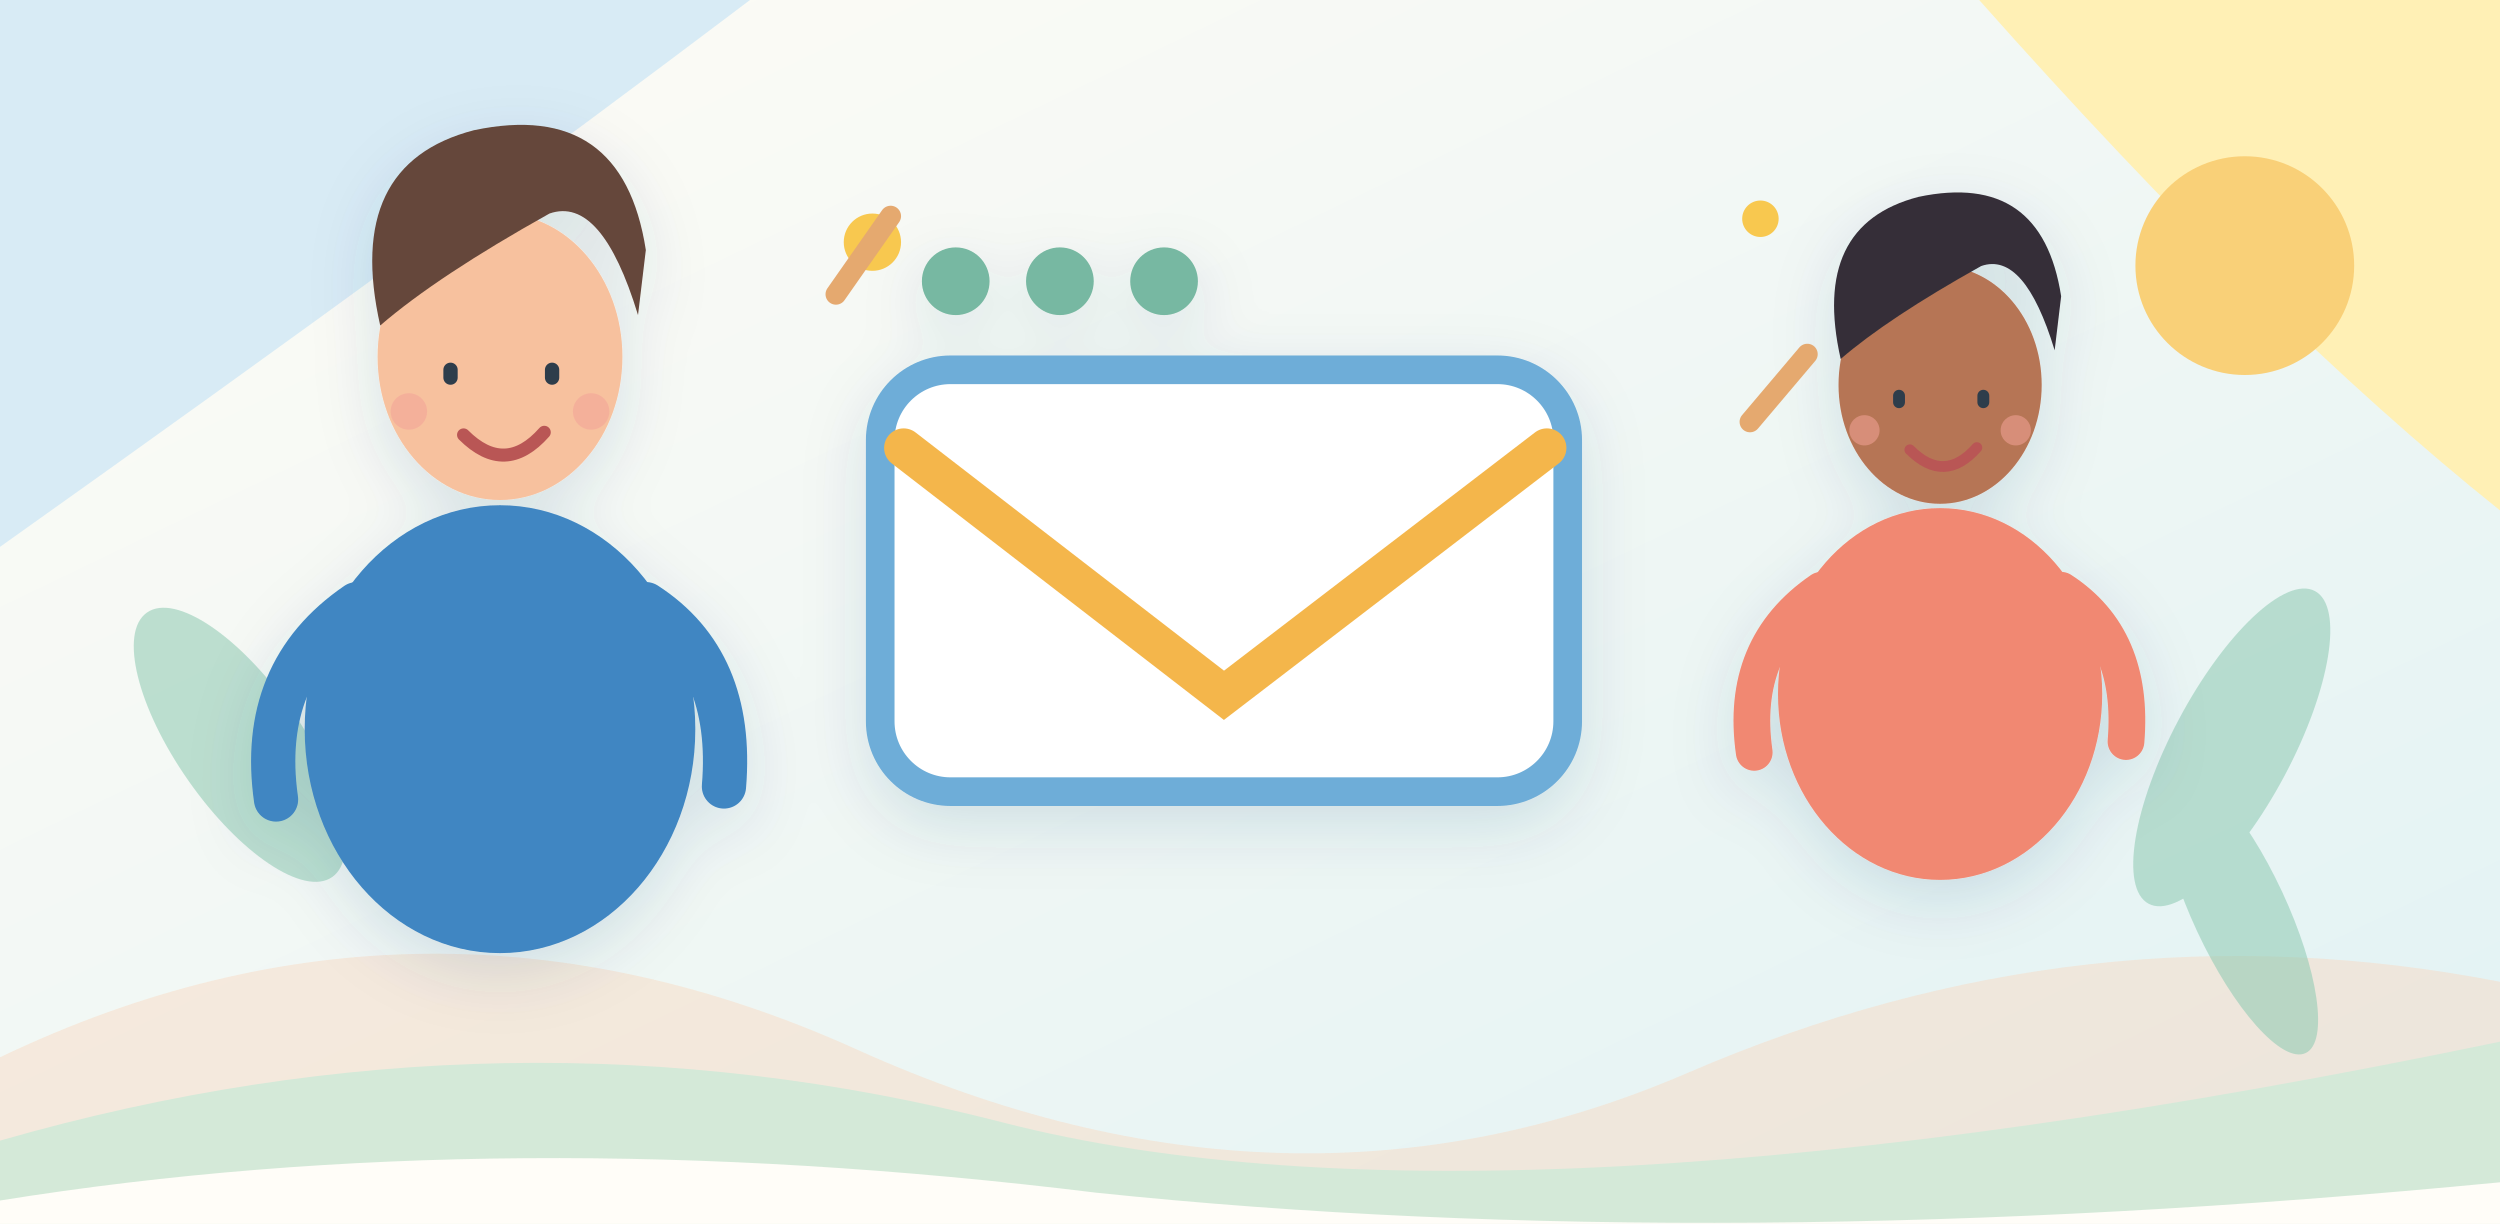
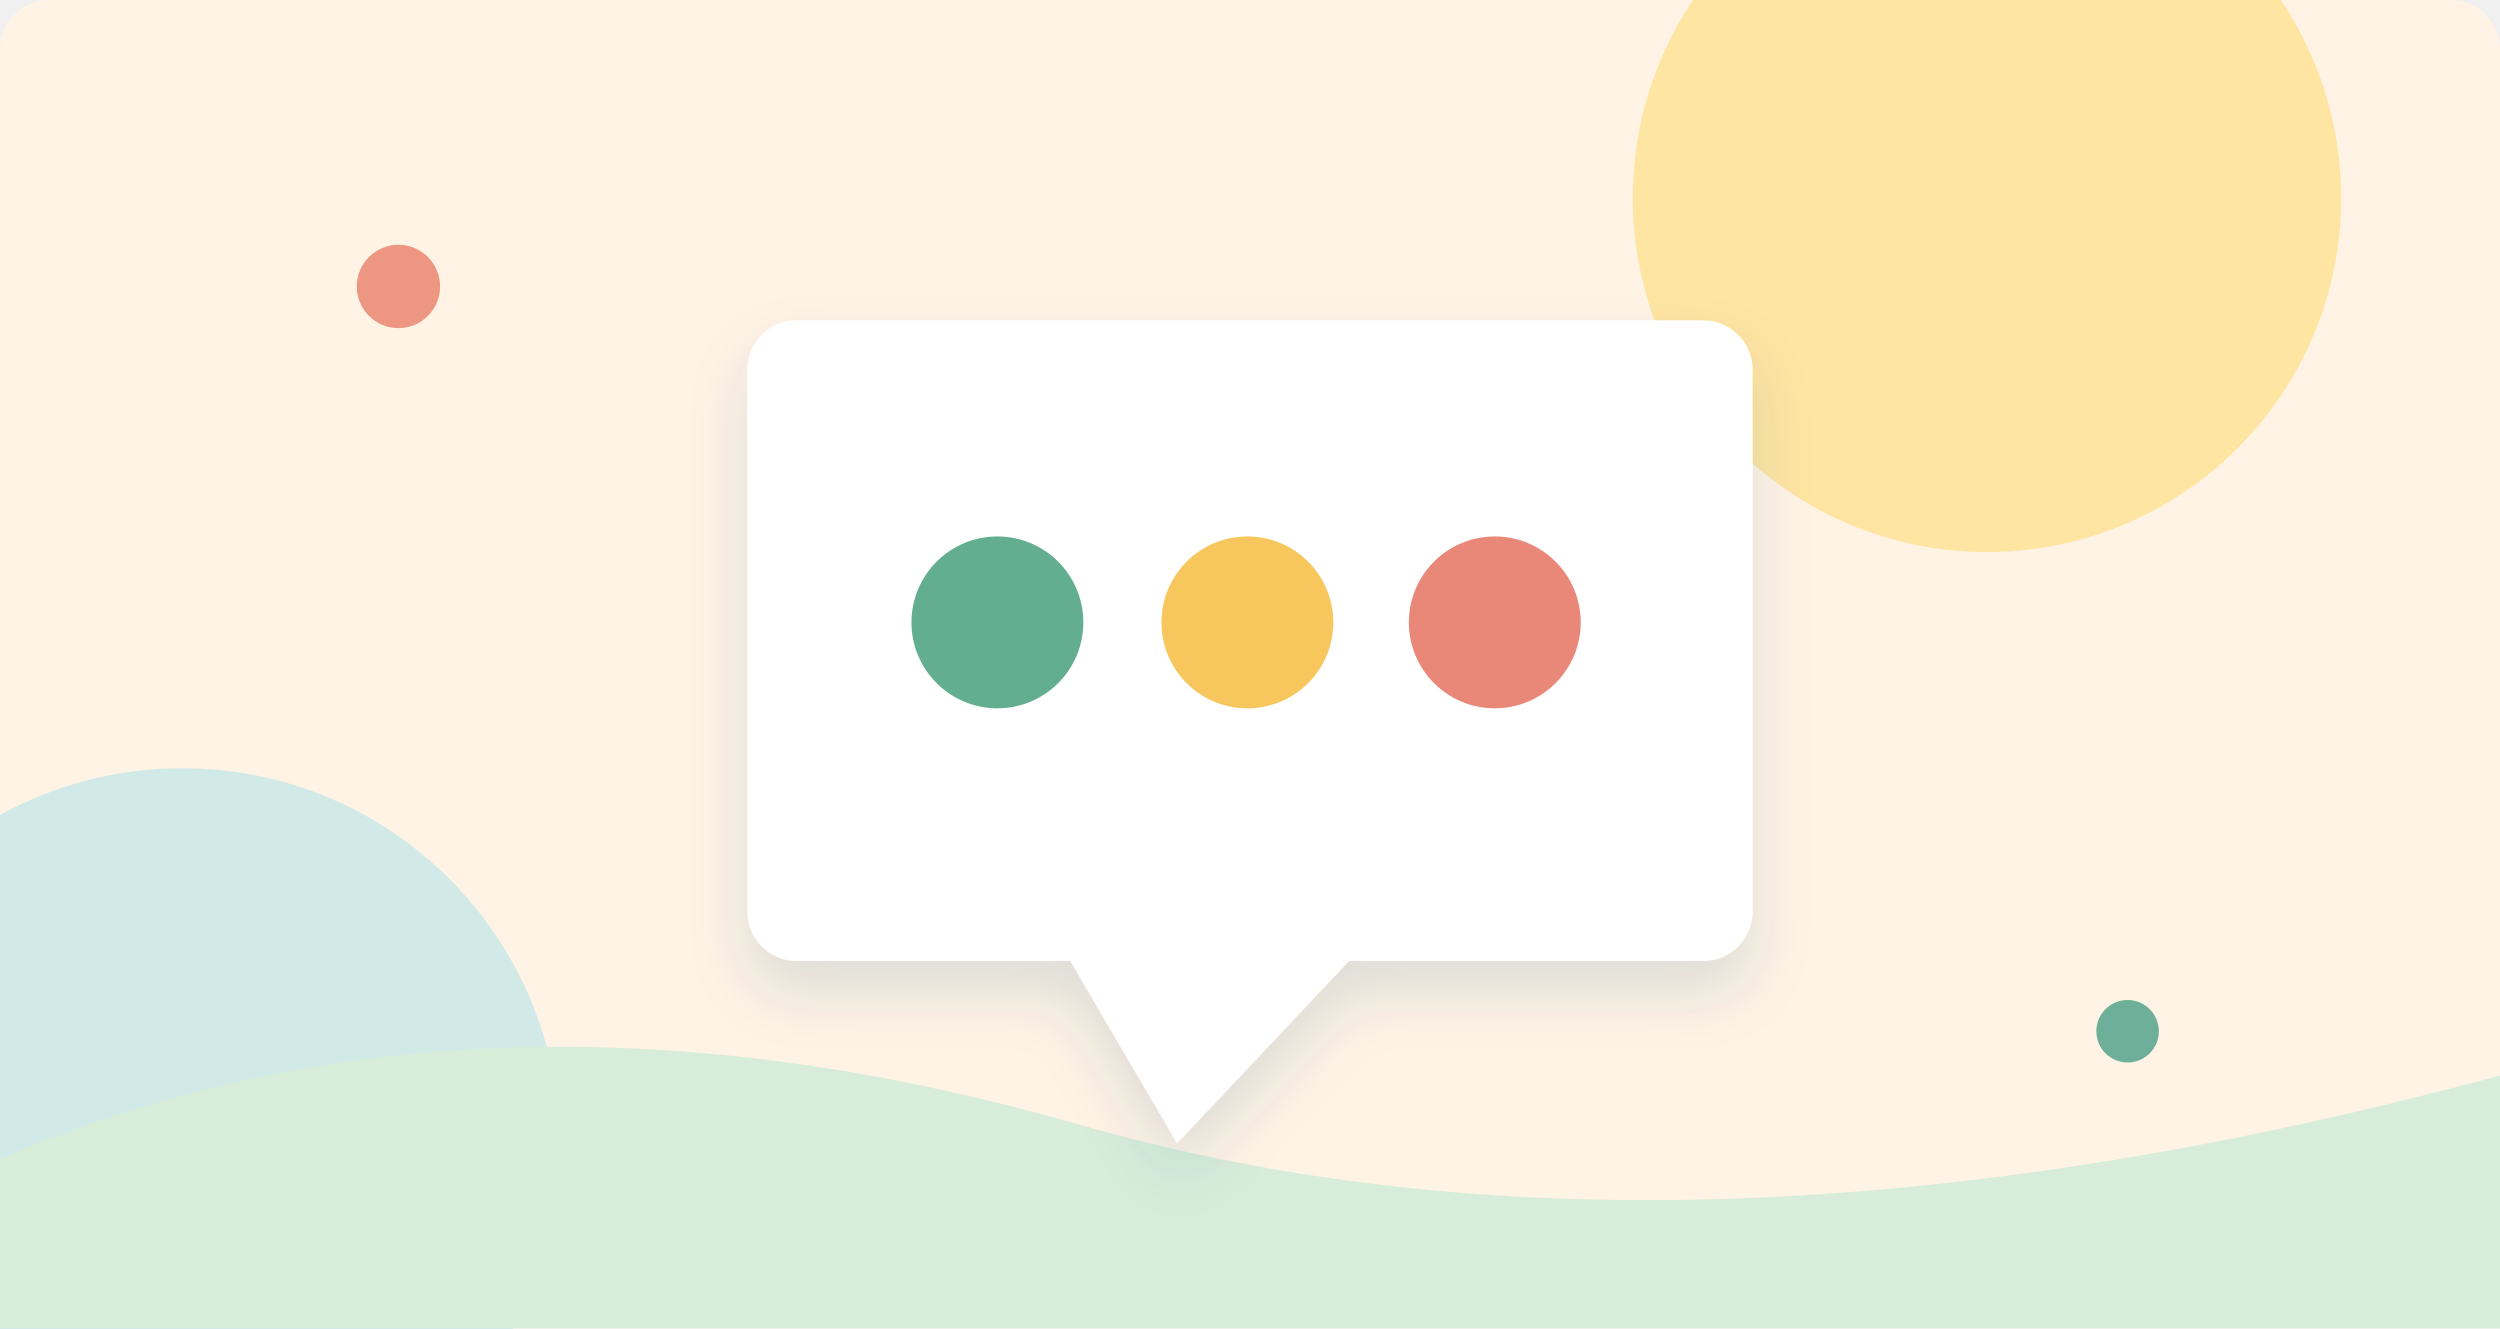
- <svg xmlns="http://www.w3.org/2000/svg" viewBox="0 0 960 470" role="img" aria-label="Ilustração alegre da comunidade escolar">
+ <svg xmlns="http://www.w3.org/2000/svg" viewBox="0 0 960 510">
  <defs>
-     <linearGradient id="bg" x2="1" y2="1">
-       <stop stop-color="#FFFCF5" />
-       <stop offset="1" stop-color="#E1F2F4" />
-     </linearGradient>
-     <filter id="sh">
-       <feDropShadow dx="0" dy="8" stdDeviation="12" flood-color="#1D4978" flood-opacity=".13" />
+     <filter id="shadow">
+       <feDropShadow dx="0" dy="12" stdDeviation="11" flood-color="#1C457A" flood-opacity=".13" />
    </filter>
  </defs>
-   <rect width="960" height="470" fill="url(#bg)" />
-   <path d="M0 0h288Q169 90 0 210Z" fill="#D8EBF5" />
-   <path d="M960 0H760Q870 124 960 196Z" fill="#FFF0B5" />
-   <circle cx="862" cy="102" r="42" fill="#F9D078" />
-   <path d="M0 406Q163 328 329 403T648 412T960 377V470H0Z" fill="#F9D7BE" opacity=".45" />
-   <path d="M0 438Q195 382 385 431T960 400V470H0Z" fill="#D4E9D8" />
-   <g opacity=".55" fill="#8CC9B1">
-     <ellipse cx="92" cy="286" rx="24" ry="62" transform="rotate(-35 92 286)" />
-     <ellipse cx="857" cy="287" rx="23" ry="68" transform="rotate(28 857 287)" />
-     <ellipse cx="860" cy="350" rx="18" ry="60" transform="rotate(-25 860 350)" />
+   <rect x="0" y="0" width="960" height="510" rx="19" fill="#FFF3E5" />
+   <circle cx="763" cy="76" r="136" fill="#FFE5A2" />
+   <circle cx="70" cy="440" r="145" fill="#D1E9E7" />
+   <path d="M0 445Q185 366 415 432T960 413V510H0Z" fill="#D7EDD9" />
+   <g filter="url(#shadow)">
+     <rect x="287" y="123" width="386" height="246" rx="19" fill="#FFFFFF" />
+     <circle cx="383" cy="239" r="33" fill="#64AE91" />
+     <circle cx="479" cy="239" r="33" fill="#F7C65D" />
+     <circle cx="574" cy="239" r="33" fill="#E98879" />
+     <path d="M411 369l41 70 66-70Z" fill="#FFFFFF" />
  </g>
-   <g filter="url(#sh)">
-     <g transform="translate(192 130) scale(1)">
-       <ellipse cx="0" cy="150" rx="75" ry="86" fill="#3F86C2" />
-       <path d="M-55 102q-38 26-31 75M56 102q34 22 30 70" fill="none" stroke="#3F86C2" stroke-width="17" stroke-linecap="round" />
-       <ellipse cy="7" cx="0" rx="47" ry="55" fill="#F7C19E" />
-       <path d="M-46-5q-14-62 36-75 57-12 66 46l-3 25Q39-55 19-48q-43 24-65 43" fill="#65473A" />
-       <path d="M-19 12v3m39-3v3" fill="none" stroke="#2E3D4C" stroke-width="5.5" stroke-linecap="round" />
-       <path d="M-14 37q16 16 31-1" fill="none" stroke="#B95655" stroke-width="5" stroke-linecap="round" />
-       <circle cx="-35" cy="28" r="7" fill="#F3A298" opacity=".55" />
-       <circle cx="35" cy="28" r="7" fill="#F3A298" opacity=".55" />
-     </g>
-     <g transform="translate(745 142) scale(0.83)">
-       <ellipse cx="0" cy="150" rx="75" ry="86" fill="#F18872" />
-       <path d="M-55 102q-38 26-31 75M56 102q34 22 30 70" fill="none" stroke="#F18872" stroke-width="17" stroke-linecap="round" />
-       <ellipse cy="7" cx="0" rx="47" ry="55" fill="#B67554" />
-       <path d="M-46-5q-14-62 36-75 57-12 66 46l-3 25Q39-55 19-48q-43 24-65 43" fill="#342F39" />
-       <path d="M-19 12v3m39-3v3" fill="none" stroke="#2E3D4C" stroke-width="5.5" stroke-linecap="round" />
-       <path d="M-14 37q16 16 31-1" fill="none" stroke="#B95655" stroke-width="5" stroke-linecap="round" />
-       <circle cx="-35" cy="28" r="7" fill="#F3A298" opacity=".55" />
-       <circle cx="35" cy="28" r="7" fill="#F3A298" opacity=".55" />
-     </g>
-     <g transform="translate(472 220)">
-       <rect x="-134" y="-78" width="264" height="162" rx="27" fill="#fff" stroke="#6EADD8" stroke-width="11" />
-       <path d="m-125-48 123 95 124-95" fill="none" stroke="#F4B64B" stroke-width="15" stroke-linecap="round" />
-       <g fill="#77B8A2">
-         <circle cx="-105" cy="-112" r="13" />
-         <circle cx="-65" cy="-112" r="13" />
-         <circle cx="-25" cy="-112" r="13" />
-       </g>
-     </g>
-   </g>
-   <g fill="#F8C84F">
-     <circle cx="335" cy="93" r="11" />
-     <circle cx="676" cy="84" r="7" />
-   </g>
-   <path d="M321 113l21-30m330 79 22-26" stroke="#E5A96F" stroke-width="8" stroke-linecap="round" />
-   <path d="M0 461q193-31 421-3 239 25 539-4v16H0Z" fill="#FFFDF8" />
+   <circle cx="153" cy="110" r="16" fill="#ED9783" />
+   <circle cx="817" cy="396" r="12" fill="#6DAF98" />
</svg>
